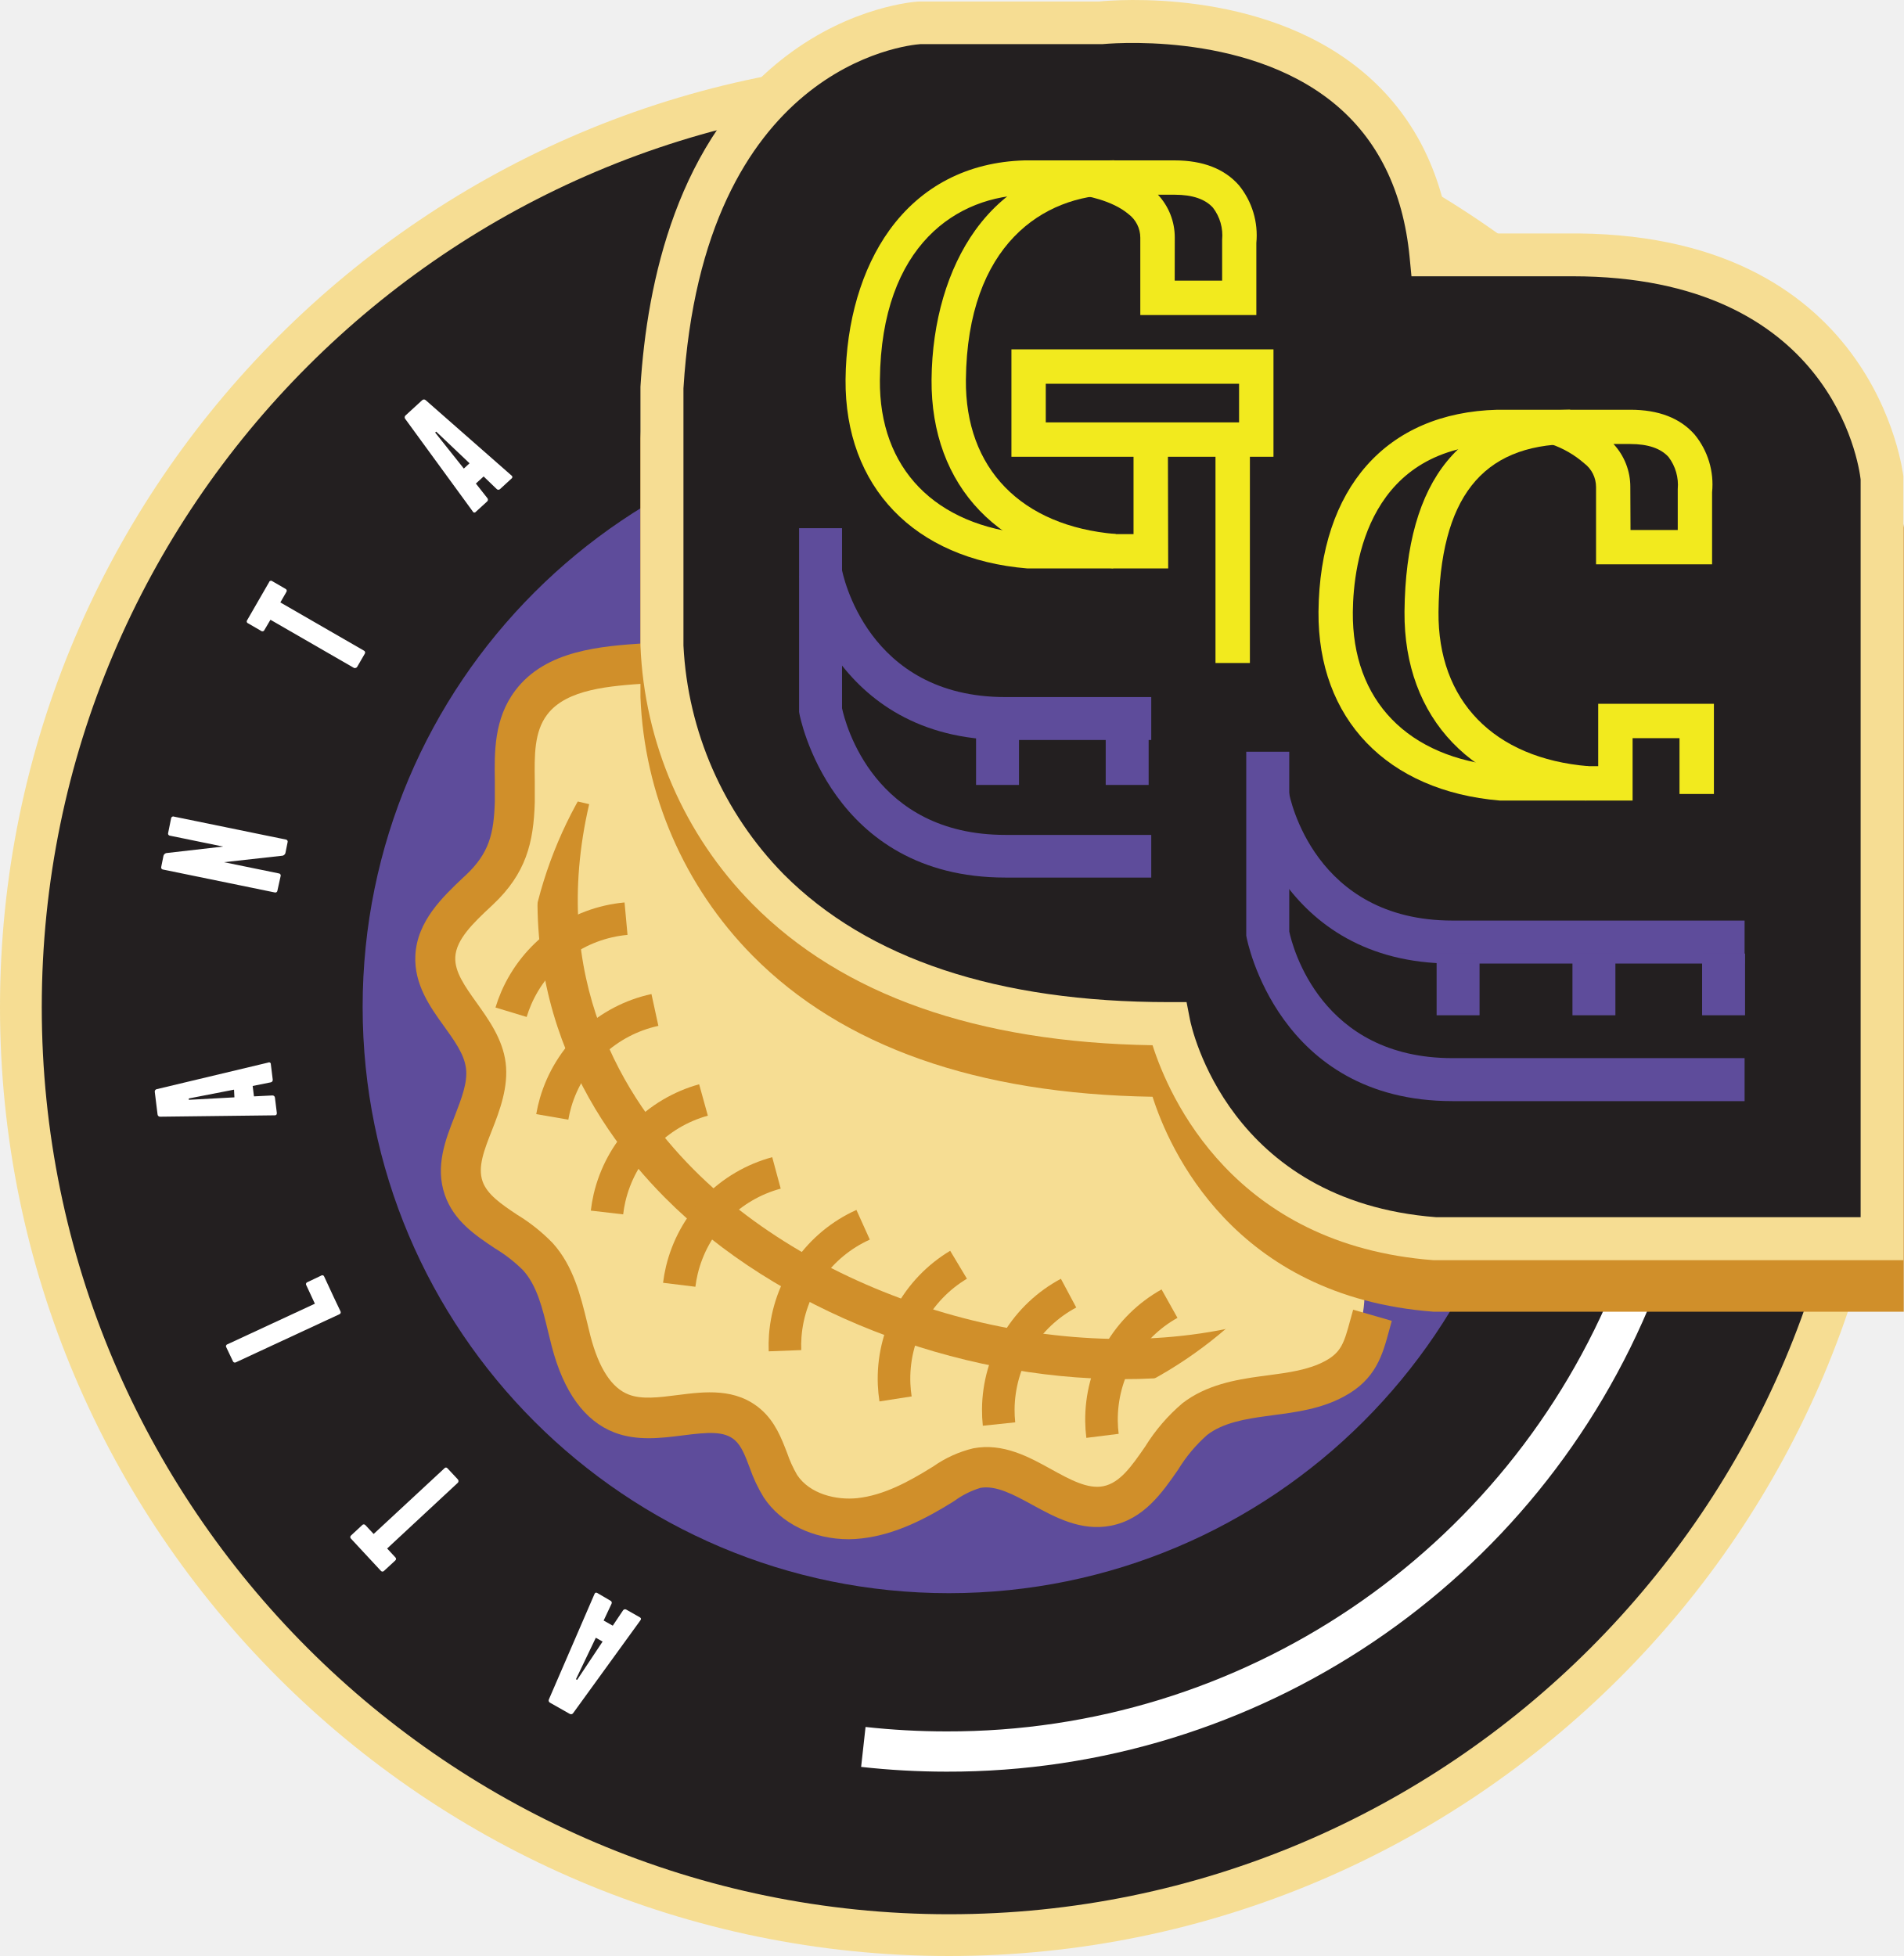
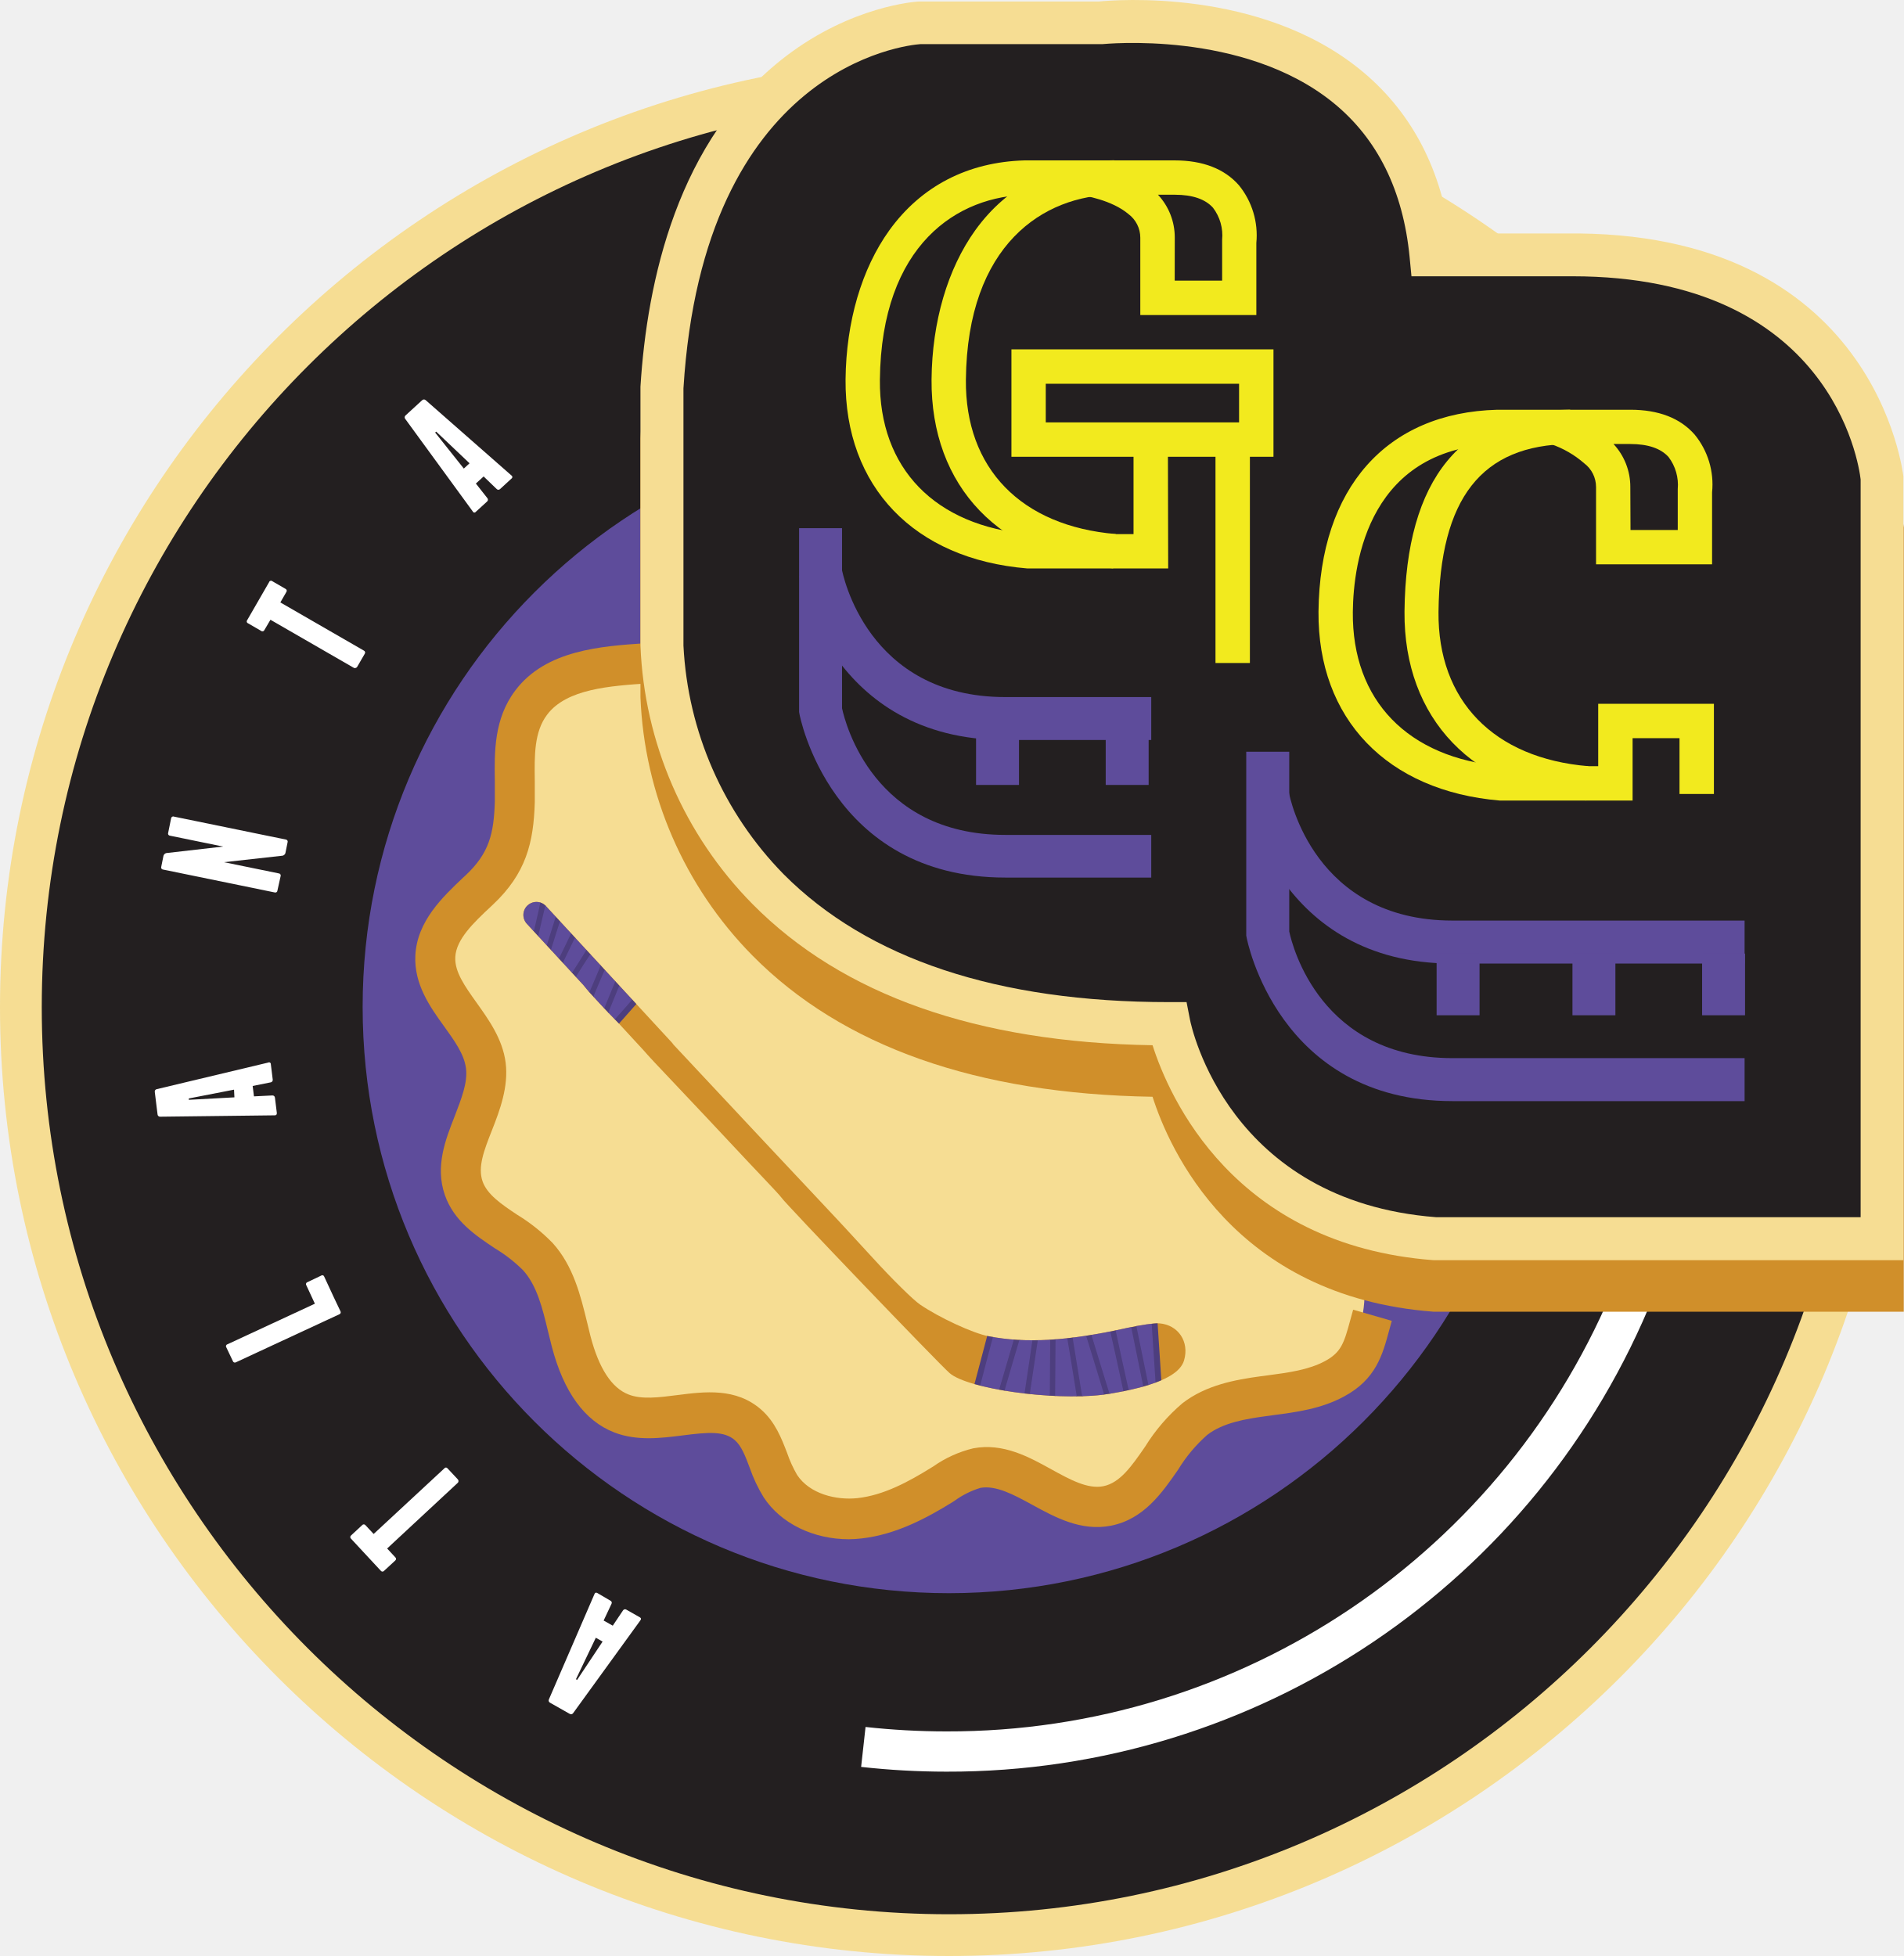
<svg xmlns="http://www.w3.org/2000/svg" id="Layer_1" data-name="Layer 1" version="1.1" width="292.2" height="300.284">
  <defs id="defs4">
-     <clipPath clipPathUnits="userSpaceOnUse" id="clipPath1847">
-       <path id="path1849" style="fill:red;fill-opacity:1;fill-rule:nonzero;stroke:none" d="M-122.016 154.217c.988.807 1.987 1.6 2.971 2.414l-19.557 23.658c.102.063.205.124.307.188.915.567 1.821 1.147 2.727 1.73.96.618 1.904 1.261 2.843 1.91.921.638 1.83 1.292 2.729 1.96a63.62 63.62 0 0 1 2.894 2.32 180.72 180.72 0 0 1 2.338 2.03c.696.617 1.388 1.237 2.084 1.852a60.677 60.677 0 0 0 3.6 2.928 159.45 159.45 0 0 0 2.043 1.527c.675.495 1.356.982 2.039 1.465.61.433 1.23.854 1.855 1.266.576.377 1.164.734 1.754 1.088.612.362 1.232.712 1.854 1.056.474.263.959.505 1.45.735.277.116.315.11.495.164.39.1.782.19 1.174.277.363.082.73.14 1.098.19-.187-.01.291-.007.416-.006.18-.01.246-.026.41-.045-.141.016.11-.04.28-.08.286-.084.573-.173.858-.262.485-.155.968-.319 1.45-.48l9.078 27.017c-.685.23-1.371.459-2.06.676a45.04 45.04 0 0 1-2.83.799c-1.215.281-2.438.525-3.679.662-1.277.136-2.561.227-3.847.213-1.338-.02-2.677-.083-4.004-.266a42.483 42.483 0 0 1-3.44-.615c-1.161-.263-2.32-.543-3.459-.895-1.399-.445-2.778-.949-4.107-1.576a53.995 53.995 0 0 1-3.088-1.574 102.79 102.79 0 0 1-2.701-1.543 79.107 79.107 0 0 1-5.426-3.54 176.32 176.32 0 0 1-2.474-1.78c-.83-.611-1.655-1.225-2.473-1.85a106.917 106.917 0 0 1-2.604-2.043 90.464 90.464 0 0 1-2.543-2.158c-.679-.6-1.355-1.203-2.033-1.805-.618-.544-1.237-1.09-1.863-1.625-.062-.052-.126-.1-.188-.152.047.127.095.253.141.38.323.894.635 1.792.943 2.69a137.696 137.696 0 0 1 1.772 5.576c.28.95.545 1.906.799 2.864a62.218 62.218 0 0 1 1.355 6.525c.153 1.007.28 2.018.4 3.03a72.75 72.75 0 0 1 .3 3.023c.1 1.24.122 2.486.109 3.73a31.332 31.332 0 0 1-.38 4.363c-.324 2.12-1.044 4.135-1.954 6.067-.518 1.057-1.123 2.067-1.733 3.072-.262.43-.526.86-.79 1.29l-5.667-3.5-.052.12a41.287 41.287 0 0 1-.924 1.918c-.403.798-.853 1.57-1.32 2.33a54.644 54.644 0 0 1-1.348 2.026l-23.496-16.131.127-.184c.177-.258.352-.517.523-.78-.086.158.101-.156.137-.233.104-.189.19-.384.281-.577.083-.183.164-.363.215-.49a.284.284 0 0 1 .023-.053c0 .002-.007.026.018-.048.075-.229.126-.465.193-.696.086-.321.171-.644.254-.966.103-.397.207-.792.313-1.188l.285-1.068c.094-.351.186-.703.281-1.053l.26-.965c.139-.512.281-1.024.451-1.527.129-.365.26-.727.402-1.086h-.002a1.506 1.506 0 0 0 .002 0l4.524 1.79c-.106-.48-.21-.962-.338-1.439a91.038 91.038 0 0 0-1.258-4.3c-.233-.73-.47-1.46-.719-2.186-.182-.53-.37-1.059-.556-1.588L-191.68 244.5a298.366 298.366 0 0 0-4.716-3.844 167.53 167.53 0 0 0-4.43-3.404 254.727 254.727 0 0 0-5.11-3.674 527.817 527.817 0 0 0-5.365-3.726c-1.931-1.316-3.86-2.636-5.79-3.952a799.543 799.543 0 0 0-5.614-3.757c-1.83-1.213-3.655-2.435-5.496-3.631-.091-.06-.183-.117-.274-.176v77.478H-40.93V154.217Z" />
+     <clipPath clipPathUnits="userSpaceOnUse" id="clipPath27597">
+       <path id="path27599" style="color:#000;fill:#000;-inkscape-stroke:none" d="m177.672 203.113-.998.065.597 9.13.999-.066zm-3.158.461-.98.2 1.89 9.257.978-.199zm-3.202.649-.976.213 2.068 9.423.977-.213zm-3.738.59-.957.292 2.858 9.293.957-.293zm-16.008.103-2.027 7.674.969.254 2.025-7.674zm13.15.39-.986.16 1.512 9.29.987-.16zm-9.1.07-2.38 8.065.96.284 2.378-8.065zm2.796.13-1.285 8.558.988.149 1.285-8.559zm2.692.078-.07 8.934 1 .008.07-8.934z" />
    </clipPath>
-     <clipPath clipPathUnits="userSpaceOnUse" id="clipPath1953">
-       <path id="path1955" style="fill:red;fill-opacity:1;fill-rule:nonzero;stroke:none" d="M-201.898 157.582a118.8 118.8 0 0 1 3.015 3.244 151.402 151.402 0 0 1 2.961 3.42 93.823 93.823 0 0 1 2.92 3.652 83.724 83.724 0 0 1 2.695 3.782 112.89 112.89 0 0 1 2.295 3.564 290.43 290.43 0 0 1 1.955 3.197c.562.92 1.103 1.851 1.678 2.762.363.574.746 1.14 1.176 1.666.41.517.86.998 1.314 1.475a84.222 84.222 0 0 1 3.94 1.56 101.74 101.74 0 0 1 4.437 2.051c1.32.645 2.63 1.313 3.936 1.986 1.227.635 2.452 1.275 3.672 1.924.132.07.255.153.386.223a56.48 56.48 0 0 1-1.015-2.121 67.94 67.94 0 0 1-1.602-3.852 119.495 119.495 0 0 1-1.258-3.5c-.37-1.09-.736-2.182-1.093-3.277-.338-1.038-.679-2.075-1.018-3.113a333.095 333.095 0 0 0-.994-3.006 132.51 132.51 0 0 0-.979-2.8c-.35-.956-.704-1.91-1.064-2.864-.351-.926-.705-1.851-1.068-2.772a93.12 93.12 0 0 0-2.024-4.728 59.737 59.737 0 0 0-.924-1.907c-.097-.19-.198-.377-.297-.566zm54.056 0c.382 1.014.759 2.031 1.131 3.049.414 1.133.809 2.272 1.197 3.414.374 1.107.737 2.218 1.1 3.328.342 1.047.686 2.093 1.027 3.14.32.977.646 1.952.977 2.925a89.2 89.2 0 0 0 .955 2.654c.284.757.609 1.499.94 2.236.34.745.715 1.472 1.095 2.197.447.828.914 1.645 1.38 2.461.503.881 1.015 1.755 1.534 2.625a49.44 49.44 0 0 0 1.4 2.198c.51.757 1.04 1.5 1.577 2.238.567.773 1.152 1.534 1.74 2.29.622.798 1.253 1.587 1.887 2.374a67.72 67.72 0 0 0 1.722 2.059c.295.341.623.649.953.955-.017-.012-.007-.005.094.048-.015-.012-.065-.044-.047-.037.397.155.784.353 1.176.52.675.281 1.355.544 2.041.797.345.126.702.207 1.059.29.28.062.562.087.845.116.265-.004.045-.009.377-.027.443-.053.891-.105 1.336-.159.73-.091 1.459-.19 2.188-.289.798-.11 1.594-.227 2.392-.341a49.777 49.777 0 0 1 3.483-.356c.943-.063 1.887-.109 2.832-.152.848-.039 1.696-.076 2.545-.11a98.947 98.947 0 0 1 5.787-.088c.9.012 1.798.034 2.697.051l.617.002-.078 28.5c-.694-.002-.334.001-1.08-.006-.828-.015-1.656-.035-2.484-.047a70.264 70.264 0 0 0-4.325.065c-.788.031-1.577.065-2.365.101-.707.033-1.414.067-2.12.112a20.98 20.98 0 0 0-1.472.14c-.858.123-1.715.249-2.574.368-.887.12-1.774.24-2.662.35-1.162.138-2.325.275-3.494.331-1.562.063-3.126.055-4.682-.113-1.488-.166-2.971-.387-4.43-.736-1.448-.352-2.885-.755-4.285-1.274a80.928 80.928 0 0 1-3.308-1.3c-.362-.155-.72-.321-1.08-.481l.103.521c.043.198.082.395.127.592.06.255.122.51.184.766.107.449.207.899.306 1.35.076.337.156.674.233 1.011a61.116 61.116 0 0 0 .435 1.756c.052.186.11.37.168.555.087.258.176.514.266.771a11.379 11.379 0 0 0 .432 1.063c.11.242.14.292.275.554.057.11.122.214.184.32.011.013.02.025.056.065l.065.068c.02.02.035.03.054.051-.09-.085.006.005.043.053a17.9 17.9 0 0 0-.097-.104c-.035-.035-.064-.058-.098-.09l-.002-.001c-.088-.083-.181-.175-.254-.237-.497-.39-1.049-.7-1.615-.976l-11.815 25.937c-1.3-.608-2.555-1.31-3.7-2.182a25.063 25.063 0 0 1-2.438-2.072 30.885 30.885 0 0 1-1.733-1.842 29.039 29.039 0 0 1-1.656-2.086 28.913 28.913 0 0 1-1.4-2.17c-.278-.48-.548-.965-.807-1.456l-14.355-3.088.166-.768c.06-.283.125-.565.17-.851.052-.316.098-.632.134-.95.027-.21.049-.414.059-.615.017-.557.002-1.114.016-1.672.061-1.803.24-3.607.736-5.35.397-1.34.837-2.667 1.426-3.939.073-.17.15-.343.234-.535a30.275 30.275 0 0 0-.273-2.986 5.62 5.62 0 0 0-.11-.639c.087.203-.1-.366-.187-.527-.17-.477-.48-.898-.703-1.348-.37-.647-.77-1.276-1.172-1.902a27.137 27.137 0 0 0-1.096-1.588 7.572 7.572 0 0 0-.555-.688c.21.15-.013-.005-.06-.07-.022-.03.121.08.093.057-.18-.159-.343-.26-.548-.397-.752-.503-1.566-.905-2.356-1.344l-.025-.013-5.78 4.877-.343-.407c-.679-.801-1.36-1.599-2.053-2.388-.673-.77-1.345-1.542-2.037-2.295a87.003 87.003 0 0 0-2.098-2.192 132.84 132.84 0 0 0-2.295-2.271 356.56 356.56 0 0 0-2.523-2.414l-.617-.586c-.956-.295-1.912-.59-2.868-.883a195.616 195.616 0 0 1-4.322-1.379 160.66 160.66 0 0 1-4.207-1.463 213.888 213.888 0 0 1-3.94-1.484c-.351-.136-.702-.276-1.054-.412v88.365h157.877v-134.49Zm20.621 40.15c.054.05.1.106.155.155-.04-.054.008-.014.054.025a1.59 1.59 0 0 1-.129-.11c-.021-.02.102.065.078.046-.066-.055-.126-.094-.158-.116zm-17.369 22.594c.042.243.094.485.133.729.053.343.08.689.125 1.033l2.018-.201a30.258 30.258 0 0 1-2.276-1.56zm-27.738 8.688c-.002.019-.008.037-.01.056-.001.017.007-.032.01-.049v-.008zm36.826 4.297c.012.016.007.012.025.039.23.364-.016-.027.02.04l-.045-.08z" />
+     <clipPath clipPathUnits="userSpaceOnUse" id="clipPath28297">
+       <path id="path28299" style="font-variation-settings:normal;opacity:1;vector-effect:none;fill:#f9f9f9;fill-opacity:1;stroke:none;stroke-width:.225;stroke-linecap:butt;stroke-linejoin:miter;stroke-miterlimit:4;stroke-dasharray:none;stroke-dashoffset:0;stroke-opacity:1;-inkscape-stroke:none;stop-color:#000;stop-opacity:1" d="M176.654 203.14c-.725.07-1.443.205-2.162.319-.163.075-.016.27-.017.4.602 2.914 1.182 5.834 1.79 8.746.107.141.3.008.434-.015.217-.087.463-.129.656-.258.001-.427-.055-.86-.074-1.289-.174-2.6-.33-5.203-.517-7.803-.011-.06-.05-.095-.11-.1zm-3.162.52c-.72.159-1.445.299-2.162.469-.153.081-.029.279-.027.408.546 2.621 1.131 5.236 1.71 7.85.092.351.14.718.272 1.056.12.1.282-.029.418-.033.576-.137 1.157-.264 1.723-.44.115-.122-.016-.3-.016-.447-.591-2.932-1.191-5.865-1.789-8.794a.131.131 0 0 0-.129-.069zm-3.185.69c-.778.113-1.547.28-2.323.408-.143.04-.31.031-.435.117-.048.168.078.336.105.504.88 2.868 1.753 5.74 2.647 8.603.092.146.287.019.422.02.55-.104 1.104-.192 1.648-.32.12-.118-.009-.295-.014-.438-.637-2.943-1.275-5.887-1.94-8.824-.026-.042-.056-.078-.11-.07zm-3.715.638c-.628.082-1.256.174-1.883.262-.148.102-.013.307-.02.453.465 2.886.935 5.772 1.407 8.656.088.132.277.052.408.07.944-.046 1.89-.1 2.828-.224.157-.01.129-.191.078-.293a1150.29 1150.29 0 0 0-2.713-8.86c-.028-.033-.056-.07-.105-.064zm-14.084.182c-.157.045-.124.262-.184.385-.633 2.378-1.267 4.757-1.873 7.142.025.176.26.136.385.194.793.178 1.586.362 2.387.502.188-.05.173-.3.242-.446.716-2.42 1.43-4.841 2.133-7.265.012-.184-.23-.156-.352-.18-.91-.075-1.811-.209-2.713-.332a.24.24 0 0 0-.025 0zm11.187.203v.002c-.534.036-1.067.08-1.6.143-.161.079-.057.305-.087.45-.015 2.779-.051 5.557-.06 8.335.05.169.27.083.4.117.915.03 1.83.045 2.746.023.141.01.197-.142.144-.257-.467-2.913-.937-5.826-1.425-8.735-.025-.047-.06-.086-.118-.078zm-2.65.217c-.022 0-.044 0-.064.002-.528.024-1.054.038-1.58.062-.183.034-.11.277-.159.407-.392 2.649-.8 5.296-1.183 7.947.04.18.277.1.412.142.85.078 1.703.164 2.556.202.168-.042.074-.265.102-.387.024-2.758.047-5.516.059-8.274-.01-.084-.076-.1-.143-.101zm-4.455.039c-.172.016-.148.245-.21.365-.739 2.492-1.48 4.983-2.193 7.483.018.18.252.126.377.171.84.131 1.681.252 2.524.35.202-.006.172-.26.205-.398.393-2.603.786-5.206 1.16-7.81-.038-.184-.274-.092-.406-.124-.486-.016-.97-.034-1.457-.037z" />
+     </clipPath>
+     <clipPath clipPathUnits="userSpaceOnUse" id="clipPath44226">
+       <path id="path44228" style="color:#000;fill:#000;-inkscape-stroke:none" d="m82.932 138.264-1.274 5.517.975.225 1.273-5.518zm2.322 2.302-1.604 5.131.955.297 1.604-5.129zm2.328 2.684-2.494 5.166.9.434 2.494-5.166zm2.629 2.123-3.135 4.951.844.535 3.137-4.95zm2.135 2.281-2.457 5.807.92.39 2.459-5.806zm2.172 2.57-2.067 5.061.926.377 2.066-5.058zm2.7 2.913-3.476 3.93.748.662 3.477-3.93z" />
+     </clipPath>
+     <clipPath clipPathUnits="userSpaceOnUse" id="clipPath44747">
+       <path id="path44749" style="font-variation-settings:normal;opacity:1;vector-effect:none;fill:#a0a0a0;fill-opacity:1;stroke:none;stroke-width:.225;stroke-linecap:butt;stroke-linejoin:miter;stroke-miterlimit:4;stroke-dasharray:none;stroke-dashoffset:0;stroke-opacity:1;-inkscape-stroke:none;stop-color:#000;stop-opacity:1" d="M82.152 138.387c-1.134.05-2.064 1.208-1.894 2.33.045.57.404 1.037.785 1.435.253.265.484.561.773.787.217.033.157-.286.223-.416.292-1.318.637-2.626.879-3.955.009-.222-.293-.159-.436-.181a5.413 5.413 0 0 0-.22 0c-.037-.001-.073-.002-.11 0zm1.643.634a.192.192 0 0 0-.049.006c-.146.161-.118.42-.195.618-.326 1.374-.64 2.752-.96 4.129.072.228.322.368.462.562.252.243.453.55.746.744.23.039.194-.296.273-.431l1.242-3.973c-.05-.224-.303-.356-.433-.543-.354-.358-.664-.763-1.04-1.098a.094.094 0 0 0-.046-.013zm2.219 2.395c-.023.003-.045.022-.069.027-.486 1.464-.926 2.95-1.394 4.422.059.238.306.39.449.586.22.233.428.48.664.697.208.048.216-.26.316-.379.572-1.166 1.129-2.339 1.7-3.505.001-.206-.254-.314-.356-.479-.425-.448-.827-.927-1.267-1.353a.048.048 0 0 0-.043-.016zm2.31 2.547c-.014 0-.029.005-.043.006-.211.267-.312.617-.48.916-.478.986-.952 1.974-1.428 2.96-.001.207.255.313.357.477.325.319.595.703.965.97.205.051.251-.248.366-.358.657-1.036 1.327-2.065 1.955-3.12-.016-.21-.252-.335-.364-.503-.424-.45-.826-.929-1.289-1.338a.057.057 0 0 0-.039-.01zm2.346 2.516a.093.093 0 0 0-.065.021 114.167 114.167 0 0 0-2.226 3.475c-.022.195.214.312.309.464.572.603 1.085 1.242 1.636 1.86.211.106.22-.239.305-.356.522-1.246 1.068-2.487 1.572-3.74-.047-.265-.313-.429-.465-.637-.331-.357-.657-.721-1-1.068a.22.22 0 0 0-.066-.02zm2.225 2.433c-.021-.002-.042.01-.063.014-.218.347-.336.76-.516 1.133-.413.994-.861 1.977-1.244 2.982.049.24.3.383.438.574.372.387.717.806 1.113 1.166.197.023.195-.254.28-.375.525-1.264 1.038-2.535 1.556-3.802-.02-.211-.27-.327-.383-.499-.386-.394-.729-.84-1.16-1.185a.063.063 0 0 0-.021-.008zm2.23 2.426c-.015 0-.03.005-.045.008-.193.275-.272.627-.42.932-.44 1.066-.872 2.136-1.308 3.205.024.208.263.328.382.494.193.164.34.422.58.513.233-.136.376-.4.573-.584.725-.824 1.475-1.637 2.176-2.476.001-.185-.24-.294-.334-.447-.522-.543-.998-1.136-1.561-1.635a.067.067 0 0 0-.043-.01z" />
    </clipPath>
    <style id="style2">.cls-1{fill:#f15d24}.cls-2{fill:#5e4c9b}.cls-3{fill:#f2ea1e}.cls-4{fill:#231f20}.cls-5{fill:#d08f2a}.cls-6{fill:#f6dd93}.cls-7{fill:#fff}</style>
  </defs>
  <g id="SlHar6" transform="translate(-104.42 -286.276)">
    <path class="cls-1" d="M150.51 369.93a31.64 31.64 0 0 1-3.84-2.66c-1.6-1.15-1.59-1.18-3.19 0-1.29.91-2.57 1.85-3.89 2.81-.17-.33 0-.57.08-.8.53-1.65 1.06-3.3 1.63-4.94a.88.88 0 0 0-.37-1.17c-1.48-1-2.92-2.13-4.38-3.2-.13-.1-.25-.22-.53-.47h2.33c1.32 0 2.65 0 4-.07a.7.7 0 0 0 .75-.59c.61-2 1.26-3.89 2-6 .55 1.66 1.07 3.13 1.52 4.62.61 2 .59 2.05 2.75 2.05h4.84l-2.44 1.79c-.89.66-1.76 1.33-2.66 2a.72.72 0 0 0-.3 1c.57 1.67 1.1 3.34 1.63 5 .07.23.11.47.16.71z" id="path6" style="fill:#f15d24" />
    <path class="cls-1" d="m150.53 369.91.06.08-.08-.06z" id="path8" style="fill:#f15d24" />
  </g>
  <circle class="cls-4" cx="-117.008" cy="177.274" r="142.45" transform="rotate(-76.72)" id="circle179" style="fill:#231f20" />
  <path class="cls-6" d="M145.66 300.284C65.34 300.284 0 234.944 0 154.624S65.34 8.964 145.66 8.964s145.66 65.34 145.66 145.66-65.35 145.66-145.66 145.66zm0-284.91c-76.79 0-139.25 62.47-139.25 139.25s62.46 139.25 139.25 139.25c76.79 0 139.25-62.47 139.25-139.25s-62.47-139.25-139.25-139.25z" id="path181" style="fill:#f6dd93" />
  <path class="cls-2" d="M145.66 241.494a86.87 86.87 0 1 1 86.92-86.87 87 87 0 0 1-86.92 86.87z" id="path183" style="fill:#5e4c9b" />
  <path class="cls-2" d="M145.66 244.584a90 90 0 1 1 90-90 90.05 90.05 0 0 1-90 90zm0-173.74a83.79 83.79 0 1 0 83.78 83.78 83.88 83.88 0 0 0-83.78-83.78z" id="path185" style="fill:#5e4c9b" />
  <path class="cls-6" d="m102.42 105.644-13.17.82s-7 1.65-7 10.3v12.76" id="path187" style="fill:#f6dd93" />
  <path class="cls-6" d="M82.25 132.724a3.2 3.2 0 0 1-3.2-3.2v-12.8c0-8.85 6.19-12.65 9.47-13.42a3.07 3.07 0 0 1 .53-.07l13.17-.83a3.21 3.21 0 1 1 .4 6.4l-12.82.8c-.92.31-4.35 1.82-4.35 7.12v12.8a3.2 3.2 0 0 1-3.2 3.2z" id="path189" style="fill:#f6dd93" />
  <path class="cls-6" d="m83.15 132.974-10.57 7.88s-5 5.2-.25 12.45l7 10.69" id="path191" style="fill:#f6dd93" />
  <path class="cls-6" d="M79.28 167.204a3.21 3.21 0 0 1-2.7-1.48l-7-10.7c-4.82-7.41-1.7-14 .62-16.4a3.52 3.52 0 0 1 .41-.36l10.59-7.88a3.202 3.202 0 0 1 3.82 5.14l-10.31 7.67c-.6.76-2.65 3.9.24 8.34l7 10.69a3.22 3.22 0 0 1-.94 4.44 3.18 3.18 0 0 1-1.73.54z" id="path193" style="fill:#f6dd93" />
  <path class="cls-6" d="m80.99 164.264-6.93 11.23s-2.69 6.67 4.37 11.66l10.42 7.36" id="path195" style="fill:#f6dd93" />
  <path class="cls-6" d="M88.85 197.724a3.18 3.18 0 0 1-1.85-.59l-10.42-7.36c-7.23-5.11-6.75-12.36-5.49-15.48a4.3 4.3 0 0 1 .24-.48l6.93-11.23a3.21 3.21 0 1 1 5.46 3.36l-6.75 10.94c-.28.92-1 4.6 3.3 7.65l10.43 7.37a3.2 3.2 0 0 1-1.85 5.82z" id="path197" style="fill:#f6dd93" />
  <path class="cls-6" d="m89.39 195.194 2.06 13s2.3 6.81 10.91 6l12.7-1.2" id="path199" style="fill:#f6dd93" />
  <path class="cls-6" d="M100.98 217.504a13 13 0 0 1-12.57-8.25 3 3 0 0 1-.12-.52l-2.07-13a3.204 3.204 0 0 1 6.33-1l2 12.7c.39.88 2.21 4.15 7.49 3.65l12.71-1.2a3.204 3.204 0 1 1 .6 6.38l-12.7 1.2c-.57.01-1.13.04-1.67.04z" id="path201" style="fill:#f6dd93" />
  <path class="cls-6" d="m116.75 215.084 6.49 11.5s4.54 5.57 12.32 1.8l11.48-5.58" id="path203" style="fill:#f6dd93" />
  <path class="cls-6" d="M130.32 232.884a12.66 12.66 0 0 1-9.56-4.28 2.77 2.77 0 0 1-.31-.45l-6.49-11.49a3.204 3.204 0 0 1 5.58-3.15l6.32 11.21c.68.68 3.53 3.11 8.3.79l11.48-5.57a3.202 3.202 0 0 1 2.8 5.76l-11.48 5.58a15.17 15.17 0 0 1-6.64 1.6z" id="path205" style="fill:#f6dd93" />
  <path class="cls-6" d="m152.93 221.464 11.7 6.12s6.84 2.21 11.31-5.18l6.64-10.92" id="path207" style="fill:#f6dd93" />
  <path class="cls-6" d="M166.95 231.104a11.24 11.24 0 0 1-3.31-.47 4.4 4.4 0 0 1-.5-.21l-11.7-6.12a3.212 3.212 0 0 1 3-5.68l11.39 6c.94.21 4.66.69 7.4-3.84l6.61-10.92a3.204 3.204 0 1 1 5.48 3.32l-6.61 10.92c-3.38 5.5-8.13 7-11.76 7z" id="path209" style="fill:#f6dd93" />
  <path class="cls-6" d="m185.74 209.564 13.19-.43s7-1.44 7.3-10.08l.38-12.76" id="path211" style="fill:#f6dd93" />
  <path class="cls-6" d="M185.73 212.774a3.21 3.21 0 0 1-.1-6.41l12.85-.42c.92-.28 4.39-1.69 4.55-7l.38-12.76a3.201 3.201 0 1 1 6.4.19l-.38 12.75c-.26 8.85-6.56 12.46-9.86 13.13a2.39 2.39 0 0 1-.53.06l-13.2.44z" id="path213" style="fill:#f6dd93" />
  <circle class="cls-6" cx="145.66" cy="154.624" r="68.35" id="circle215" style="fill:#f6dd93" />
  <path class="cls-6" d="M145.66 226.174a71.55 71.55 0 1 1 71.55-71.55 71.63 71.63 0 0 1-71.55 71.55zm0-136.69a65.14 65.14 0 1 0 65.14 65.14 65.21 65.21 0 0 0-65.14-65.14z" id="path217" style="fill:#f6dd93" />
-   <path class="cls-5" d="M172.4 211.724c-25.62 0-53.06-10.45-70.35-27.87-11.82-11.9-24.47-32.29-17.62-61.8l6 1.4c-6.21 26.76 5.27 45.25 16 56.05 20.15 20.3 55.15 30.49 83.15 24.22l1.36 6a84.78 84.78 0 0 1-18.54 2z" id="path219" style="fill:#d08f2a" />
  <path class="cls-6" d="M145.66 226.174a71.55 71.55 0 1 1 71.55-71.55 71.63 71.63 0 0 1-71.55 71.55zm0-136.69a65.14 65.14 0 1 0 65.14 65.14 65.21 65.21 0 0 0-65.14-65.14z" id="path227" style="fill:#f6dd93" />
  <path class="cls-5" d="M130.29 236.304c-5.45 0-10.44-2.41-13.08-6.44a23.09 23.09 0 0 1-2.15-4.56c-.67-1.78-1.25-3.32-2.28-4.22-1.63-1.42-4.11-1.22-8-.72-3.28.41-7 .89-10.48-.45-4.56-1.76-7.79-6.21-9.62-13.24l-.54-2.18c-.88-3.67-1.72-7.13-3.86-9.49a22.74 22.74 0 0 0-4.3-3.35c-3-2-6.32-4.21-7.71-8.22-1.51-4.38.11-8.5 1.54-12.13 1-2.63 2-5.11 1.71-7.31-.29-2.2-1.77-4.21-3.35-6.42-2.17-3-4.63-6.47-4.42-10.88.25-5.27 4.2-9 7.37-12l.34-.31c3.63-3.41 4.34-6.38 4.49-11.36v-3.09c-.07-4.49-.14-9.58 3.13-13.92 4.69-6.24 13.2-6.81 20-7.27 1.5-.1 2.91-.19 4.19-.34l.7 6.14c-1.42.16-2.91.26-4.48.36-5.87.4-12.53.84-15.52 4.82-2 2.65-1.94 6.28-1.89 10.12v3.36c-.18 6.12-1.32 10.88-6.43 15.68l-.34.32c-2.61 2.44-5.3 5-5.43 7.73-.11 2.27 1.46 4.46 3.27 7s4 5.56 4.46 9.22c.46 3.66-.88 7.27-2.1 10.36-1.22 3.09-2.21 5.64-1.44 7.86.71 2 2.83 3.46 5.29 5.1a27.54 27.54 0 0 1 5.46 4.35c3.19 3.52 4.3 8.12 5.29 12.17.17.7.33 1.4.51 2.09 1.3 5 3.27 8 5.86 9 2 .79 4.67.45 7.47.09 4.23-.54 9-1.15 12.86 2.21 2.18 1.91 3.14 4.44 4 6.67a18.9 18.9 0 0 0 1.53 3.37c1.94 2.94 6 3.91 9.25 3.57 4.05-.44 7.87-2.52 11.38-4.7l.28-.17a17.86 17.86 0 0 1 6.14-2.78c4.57-.86 8.54 1.32 12 3.24 2.85 1.57 5.55 3.05 7.94 2.58 2.58-.51 4.36-3.08 6.42-6.06a28.28 28.28 0 0 1 5.75-6.69c3.63-2.8 8.11-3.6 12-4.13l1-.13c3.26-.43 6.33-.84 8.85-2.19 2.52-1.35 2.95-2.81 3.9-6.31.14-.52.28-1 .44-1.59l5.93 1.71c-.15.51-.28 1-.41 1.49-1 3.68-2 7.49-6.93 10.13-3.52 1.9-7.31 2.4-11 2.88l-.94.13c-3.11.42-6.64 1-9.07 2.9a23.27 23.27 0 0 0-4.44 5.31c-2.47 3.57-5.27 7.61-10.31 8.61-4.59.9-8.58-1.29-12.11-3.22-2.84-1.56-5.53-3-7.92-2.59a13.36 13.36 0 0 0-4 2l-.28.18c-3.94 2.44-8.68 5-14 5.59a19.11 19.11 0 0 1-1.92.12z" id="path229" style="fill:#d08f2a" />
  <path class="cls-7" d="M91.24 244.724c.09-.23.23-.28.45-.16l2 1.17a.35.35 0 0 1 .16.5l-1.2 2.55 1.4.79 1.57-2.34a.37.37 0 0 1 .52-.12l2.06 1.17c.21.12.24.27.09.47l-10.31 14.23a.39.39 0 0 1-.55.12l-3-1.7a.38.38 0 0 1-.18-.52zm.21 6.7-3.05 6.37.18.1 3.91-5.88z" id="path231" style="fill:#fff" />
  <path class="cls-7" d="m53.88 235.724 1.7-1.58a.32.32 0 0 1 .51 0l1.26 1.35 10.84-10.06a.31.31 0 0 1 .51 0l1.58 1.69a.37.37 0 0 1 .09.25.33.33 0 0 1-.11.27l-10.84 10.08 1.24 1.34a.32.32 0 0 1 0 .51l-1.7 1.57a.32.32 0 0 1-.51 0l-4.57-4.92a.32.32 0 0 1 0-.5z" id="path233" style="fill:#fff" />
  <path class="cls-7" d="m47.19 196.834 2.1-1a.31.31 0 0 1 .48.17l1.48 3.19 1 2.1a.32.32 0 0 1-.18.48l-15.85 7.36a.32.32 0 0 1-.48-.18l-1-2.1a.31.31 0 0 1 .17-.48l13.42-6.23-1.36-2.93a.32.32 0 0 1 .22-.38z" id="path235" style="fill:#fff" />
  <path class="cls-7" d="M41.17 163.124a.27.27 0 0 1 .4.26l.29 2.35a.37.37 0 0 1-.32.43l-2.76.55.2 1.6 2.81-.14a.37.37 0 0 1 .41.35l.29 2.34c0 .24-.08.36-.32.36l-17.58.21a.38.38 0 0 1-.41-.37l-.42-3.41a.37.37 0 0 1 .31-.45zm-5.25 4.16-6.94 1.35v.21l7-.38z" id="path237" style="fill:#fff" />
  <path class="cls-7" d="m26.74 125.374 17.12 3.51a.32.32 0 0 1 .28.43l-.33 1.63a.5.5 0 0 1-.16.27.61.61 0 0 1-.27.15l-9 1 8.41 1.72a.32.32 0 0 1 .28.43l-.49 2.21a.32.32 0 0 1-.43.28l-17.12-3.51a.32.32 0 0 1-.28-.43l.34-1.68a.54.54 0 0 1 .16-.27.61.61 0 0 1 .27-.15l8.72-1-8.15-1.67a.32.32 0 0 1-.28-.43l.46-2.27a.33.33 0 0 1 .47-.22z" id="path239" style="fill:#fff" />
  <path class="cls-7" d="m41.81 89.234 2 1.16a.32.32 0 0 1 .14.49l-.92 1.6 12.81 7.39a.33.33 0 0 1 .14.5l-1.16 2a.32.32 0 0 1-.21.16.33.33 0 0 1-.29 0l-12.81-7.39-.93 1.58a.32.32 0 0 1-.5.13l-2-1.16a.31.31 0 0 1-.14-.49l3.35-5.81a.32.32 0 0 1 .52-.16z" id="path241" style="fill:#fff" />
  <path class="cls-7" d="M78.5 72.994a.28.28 0 0 1 0 .48l-1.74 1.6a.36.36 0 0 1-.53 0l-2-1.93-1.19 1.09 1.74 2.21a.37.37 0 0 1 0 .53l-1.75 1.6a.27.27 0 0 1-.47-.06l-10.36-14.2a.38.38 0 0 1 .06-.55l2.53-2.32a.39.39 0 0 1 .56 0zm-6.43-1.87-5.12-4.86-.16.14 4.4 5.53z" id="path243" style="fill:#fff" />
  <path class="cls-7" d="M145.25 271.984a118.63 118.63 0 0 1-13.08-.73l.68-6.13a113.8 113.8 0 0 0 12.4.68 110.54 110.54 0 0 0 102.88-69.32l5.72 2.32a116.7 116.7 0 0 1-108.6 73.18z" id="path245" style="fill:#fff" />
  <path class="cls-5" d="M288.87 152.804v45.28h-68.58c-34.95-2.64-40.88-33-40.88-33-78.47 0-77.81-58-77.81-58v-39.59c3.3-54.07 39.56-56 39.56-56h27.67s46.84-5.28 50.79 35.61h20.45c45.5-.66 48.8 34.28 48.8 34.28v71.47z" id="path247" style="fill:#d08f2a" />
  <path class="cls-5" d="M292.16 201.374h-72.12c-30.74-2.32-40.63-25.12-43.14-33-26.95-.43-47.6-7.71-61.4-21.67a59.81 59.81 0 0 1-17.2-39.68v-39.73c1-16.11 5.65-38 22.3-50.72 10.17-7.78 20-8.4 20.37-8.42h27.67c2.49-.25 24.68-2.07 40.11 10.44 7.54 6.13 12.17 14.55 13.83 25.13h17.54c47.91-.7 52 36.89 52.08 37.27v120.38zm-71.74-6.59h65.16V81.514c-.29-2.5-4.56-31.18-44.24-31.18h-24.7l-.29-3c-1-10.17-4.92-18.12-11.71-23.64-13.84-11.24-35.22-9-35.44-9h-27.93c-2.13.16-33.31 3.36-36.37 52.86v39.49a54 54 0 0 0 15.37 35.09c12.94 13 32.84 19.64 59.14 19.64h2.71l.52 2.66c.23 1.17 5.94 27.88 37.78 30.35z" id="path249" style="fill:#d08f2a" />
  <path class="cls-4" d="M288.87 144.884v45.28h-68.58c-34.95-2.64-40.88-33-40.88-33-78.47 0-77.81-58-77.81-58v-39.59c3.3-54.07 39.56-56.05 39.56-56.05h27.67s46.84-5.28 50.79 35.61h20.45c45.5-.66 48.8 34.28 48.8 34.28z" id="path251" style="fill:#231f20" />
  <path class="cls-6" d="M292.16 193.464h-72.12c-30.74-2.32-40.63-25.13-43.14-33-26.95-.43-47.6-7.71-61.4-21.67a59.81 59.81 0 0 1-17.2-39.68v-39.74c1-16.11 5.65-38 22.3-50.72 10.17-7.78 20-8.4 20.37-8.42h27.67c2.49-.25 24.68-2.07 40.11 10.44 7.53 6.11 12.16 14.56 13.77 25.17h17.54c47.91-.7 52 36.9 52.08 37.27v120.35zm-71.74-6.6h65.16V73.594c-.29-2.5-4.56-31.18-44.24-31.18h-24.7l-.29-3c-1-10.17-4.92-18.12-11.71-23.64-13.84-11.24-35.22-9-35.44-9h-27.93c-2.13.15-33.31 3.35-36.37 52.85v39.49a54 54 0 0 0 15.37 35.09c12.94 13 32.84 19.64 59.14 19.64h2.71l.52 2.67c.23 1.21 5.94 27.88 37.78 30.35z" id="path253" style="fill:#f6dd93" />
  <path class="cls-3" d="M170.85 87.254c-17.36-1.44-28-12.55-27.87-29 .08-8.89 2.47-17 6.71-22.91 5-6.94 12.39-10.65 21.35-10.74l.05 5.28c-10.91.1-22.63 7.62-22.84 28.42-.13 13.61 8.48 22.46 23 23.68z" id="path255" style="fill:#f2ea1e" />
  <path class="cls-3" d="M179.3 87.264h-21.65c-17.35-1.44-28-12.55-27.87-29 .09-8.89 2.47-17 6.72-22.91 4.89-6.78 12.05-10.48 20.73-10.73h23.07c4.32 0 7.64 1.29 9.86 3.82a12.18 12.18 0 0 1 2.67 8.86v11.06h-17.81v-11.87a4.53 4.53 0 0 0-1.83-3.64c-2.57-2.17-6.79-2.84-7.57-2.95h-7.75c-10.88.1-22.61 7.62-22.82 28.42-.13 13.58 8.44 22.42 22.93 23.67h16v-12.2h5.28zm1-44.18h7.28v-6.28a7 7 0 0 0-1.4-4.91c-1.18-1.32-3.15-2-5.87-2h-2.58a9.61 9.61 0 0 1 2.58 6.59z" id="path257" style="fill:#f2ea1e" />
  <path class="cls-3" d="M243.44 122.894c-17.35-1.45-28-12.55-27.87-29 .2-20.41 8.75-30.84 25.42-31v5.27c-13.61.13-20 8.32-20.2 25.78-.13 13.62 8.48 22.47 23 23.68z" id="path259" style="fill:#f2ea1e" />
  <path class="cls-3" d="M250.58 122.904h-20.34c-17.35-1.45-28-12.55-27.87-29 .19-19 10.43-30.56 27.45-31h20.43c4.32 0 7.64 1.28 9.86 3.82a12.06 12.06 0 0 1 2.67 8.85v11.06h-17.81v-11.86a4.55 4.55 0 0 0-1.82-3.65 15.24 15.24 0 0 0-5.12-2.95h-7.57c-20.36.2-22.74 18.1-22.82 25.78-.13 13.58 8.44 22.43 22.93 23.67h14.73v-9.58h17.76v13.85h-5.28v-8.57h-7.2zm-.32-41.54h7.25v-6.28a7.09 7.09 0 0 0-1.41-4.92c-1.18-1.32-3.15-2-5.87-2h-2.58a9.64 9.64 0 0 1 2.58 6.6z" id="path261" style="fill:#f2ea1e" />
  <path class="cls-3" d="M195.46 70.124h-40.22v-16.49h40.22zm-34.95-5.28h29.67v-5.93h-29.67z" id="path263" style="fill:#f2ea1e" />
  <path class="cls-3" id="rect265" style="fill:#f2ea1e" d="M186.56 69.134h5.28v32.65h-5.28z" />
  <path class="cls-2" d="M267.77 147.924h-44.84c-26.85 0-31.55-24.89-31.6-25.15l6.5-1.14-3.25.57 3.24-.58c.15.8 3.87 19.7 25.11 19.7h44.84z" id="path267" style="fill:#5e4c9b" />
  <path class="cls-2" d="M267.77 169.044h-44.84c-26.85 0-31.55-24.9-31.6-25.15l-.05-.28v-28.21h6.6v27.6c.51 2.38 4.87 19.44 25.05 19.44h44.84z" id="path269" style="fill:#5e4c9b" />
  <path class="cls-2" d="M176.7 113.604h-22.4c-26.85 0-31.56-24.89-31.6-25.14l6.49-1.15-3.24.58 3.24-.59c.15.81 3.87 19.71 25.11 19.71h22.4z" id="path271" style="fill:#5e4c9b" />
  <path class="cls-2" d="M176.7 134.724h-22.4c-26.85 0-31.56-24.89-31.6-25.14l-.05-.29v-28.21h6.59v27.64c.51 2.38 4.88 19.45 25.06 19.45h22.4z" id="path273" style="fill:#5e4c9b" />
  <path class="cls-2" id="rect275" style="fill:#5e4c9b" d="M261.25 146.394h6.59v9.47h-6.59z" />
  <path class="cls-2" id="rect277" style="fill:#5e4c9b" d="M241.35 146.394h6.59v9.47h-6.59z" />
  <path class="cls-2" id="rect279" style="fill:#5e4c9b" d="M220.5 146.394h6.59v9.47h-6.59z" />
  <path class="cls-2" id="rect281" style="fill:#5e4c9b" d="M169.71 111.984h6.59v8.52h-6.59z" />
  <path class="cls-2" id="rect283" style="fill:#5e4c9b" d="M149.81 111.984h6.59v8.52h-6.59z" />
-   <path style="fill:none;stroke:#d08f2a;stroke-width:5;stroke-linecap:butt;stroke-linejoin:miter;stroke-miterlimit:4;stroke-dasharray:none;stroke-opacity:1" d="M179.503 200.134a20.462 20.462 0 0 0-7.7 7.571 20.462 20.462 0 0 0-2.74 10.446c.008.762.06 1.523.155 2.28" id="path2150" />
-   <path style="fill:none;stroke:#d08f2a;stroke-width:5;stroke-linecap:butt;stroke-linejoin:miter;stroke-miterlimit:4;stroke-dasharray:none;stroke-opacity:1" d="M164.01 198.524a20.462 20.462 0 0 0-7.845 7.421 20.462 20.462 0 0 0-2.942 10.39c-.006.763.032 1.525.112 2.283" id="path2234" />
-   <path style="fill:none;stroke:#d08f2a;stroke-width:5;stroke-linecap:butt;stroke-linejoin:miter;stroke-miterlimit:4;stroke-dasharray:none;stroke-opacity:1" d="M147.124 194.164a20.462 20.462 0 0 0-7.469 7.8 20.462 20.462 0 0 0-2.424 10.523c.032.762.107 1.521.224 2.274" id="path2240" />
-   <path style="fill:none;stroke:#d08f2a;stroke-width:5;stroke-linecap:butt;stroke-linejoin:miter;stroke-miterlimit:4;stroke-dasharray:none;stroke-opacity:1" d="M132.476 188.025a20.463 20.463 0 0 0-8.323 6.88 20.463 20.463 0 0 0-3.63 10.171 20.36 20.36 0 0 0-.04 2.284" id="path2246" />
-   <path style="fill:none;stroke:#d08f2a;stroke-width:5;stroke-linecap:butt;stroke-linejoin:miter;stroke-miterlimit:4;stroke-dasharray:none;stroke-opacity:1" d="M119.176 180.064a20.463 20.463 0 0 0-9.314 5.464 20.463 20.463 0 0 0-5.206 9.462 20.35 20.35 0 0 0-.405 2.248" id="path2252" />
-   <path style="fill:none;stroke:#d08f2a;stroke-width:5;stroke-linecap:butt;stroke-linejoin:miter;stroke-miterlimit:4;stroke-dasharray:none;stroke-opacity:1" d="M107.976 168.868a20.462 20.462 0 0 0-9.279 5.526 20.462 20.462 0 0 0-5.143 9.495 20.349 20.349 0 0 0-.39 2.251" id="path2338" />
-   <path style="fill:none;stroke:#d08f2a;stroke-width:5;stroke-linecap:butt;stroke-linejoin:miter;stroke-miterlimit:4;stroke-dasharray:none;stroke-opacity:1" d="M100.52 155.048a20.462 20.462 0 0 0-9.572 4.998 20.462 20.462 0 0 0-5.667 9.193 20.349 20.349 0 0 0-.515 2.226" id="path2344" />
-   <path style="fill:none;stroke:#d08f2a;stroke-width:5;stroke-linecap:butt;stroke-linejoin:miter;stroke-miterlimit:4;stroke-dasharray:none;stroke-opacity:1" d="M96.087 141.033a20.462 20.462 0 0 0-10.113 3.788 20.462 20.462 0 0 0-6.749 8.43c-.3.7-.563 1.417-.784 2.146" id="path2350" />
+   <path id="path1282" style="fill:#d08f2a;fill-opacity:1;stroke-width:1" d="M82.098 138.475a2 2 0 0 0-1.123.517 2 2 0 0 0-.114 2.826l8.698 9.428c.556.716 1.34 1.582 2.51 2.836a115.409 115.409 0 0 0 2.755 2.871l4.055 4.397c.574.686 1.945 2.146 5.695 6.103 2.216 2.338 5.5 5.83 7.297 7.758a854.286 854.286 0 0 0 5.568 5.916c1.266 1.325 2.393 2.557 2.506 2.738.532.854 24.12 25.47 25.815 26.94 2.768 2.4 15.68 4.24 23.38 3.33 1.572-.186 4.187-.694 5.811-1.127 4.067-1.086 6.271-2.435 6.781-4.149.853-2.864-.875-5.465-3.789-5.7-.716-.059-2.95.258-4.963.706-9.02 2.008-15.508 2.396-21.257 1.272-2.442-.478-7.575-2.856-10.518-4.871-1.077-.738-4.242-3.86-7.217-7.118-2.914-3.191-6.559-7.123-8.1-8.738-1.895-1.986-13.217-14.091-22.513-24.03a2 2 0 0 0-.22-.292L83.8 139.105a2 2 0 0 0-1.703-.63z" />
+   <path id="path27456" style="fill:#4d3e7e;fill-opacity:1;stroke-width:1" d="M82.098 138.475a2 2 0 0 0-1.123.517 2 2 0 0 0-.114 2.826l8.698 9.428c.556.716 1.34 1.582 2.51 2.836a115.409 115.409 0 0 0 2.755 2.871l4.055 4.397c.574.686 1.945 2.146 5.695 6.103 2.216 2.338 5.5 5.83 7.297 7.758a854.286 854.286 0 0 0 5.568 5.916c1.266 1.325 2.393 2.557 2.506 2.738.532.854 24.12 25.47 25.815 26.94 2.768 2.4 15.68 4.24 23.38 3.33 1.572-.186 4.187-.694 5.811-1.127 4.067-1.086 6.271-2.435 6.781-4.149.853-2.864-.875-5.465-3.789-5.7-.716-.059-2.95.258-4.963.706-9.02 2.008-15.508 2.396-21.257 1.272-2.442-.478-7.575-2.856-10.518-4.871-1.077-.738-4.242-3.86-7.217-7.118-2.914-3.191-6.559-7.123-8.1-8.738-1.895-1.986-13.217-14.091-22.513-24.03a2 2 0 0 0-.22-.292L83.8 139.105a2 2 0 0 0-1.703-.63z" clip-path="url(#clipPath27597)" />
+   <path id="path28259" style="fill:#5e4c9b;fill-opacity:1;stroke-width:1" d="M82.098 138.475a2 2 0 0 0-1.123.517 2 2 0 0 0-.114 2.826l8.698 9.428c.556.716 1.34 1.582 2.51 2.836a115.409 115.409 0 0 0 2.755 2.871l4.055 4.397c.574.686 1.945 2.146 5.695 6.103 2.216 2.338 5.5 5.83 7.297 7.758a854.286 854.286 0 0 0 5.568 5.916c1.266 1.325 2.393 2.557 2.506 2.738.532.854 24.12 25.47 25.815 26.94 2.768 2.4 15.68 4.24 23.38 3.33 1.572-.186 4.187-.694 5.811-1.127 4.067-1.086 6.271-2.435 6.781-4.149.853-2.864-.875-5.465-3.789-5.7-.716-.059-2.95.258-4.963.706-9.02 2.008-15.508 2.396-21.257 1.272-2.442-.478-7.575-2.856-10.518-4.871-1.077-.738-4.242-3.86-7.217-7.118-2.914-3.191-6.559-7.123-8.1-8.738-1.895-1.986-13.217-14.091-22.513-24.03a2 2 0 0 0-.22-.292L83.8 139.105a2 2 0 0 0-1.703-.63z" clip-path="url(#clipPath28297)" />
+   <path id="path43816" style="fill:#4d3e7e;fill-opacity:1;stroke-width:1" d="M82.098 138.475a2 2 0 0 0-1.123.517 2 2 0 0 0-.114 2.826l8.698 9.428c.556.716 1.34 1.582 2.51 2.836a115.409 115.409 0 0 0 2.755 2.871l4.055 4.397c.574.686 1.945 2.146 5.695 6.103 2.216 2.338 5.5 5.83 7.297 7.758a854.286 854.286 0 0 0 5.568 5.916c1.266 1.325 2.393 2.557 2.506 2.738.532.854 24.12 25.47 25.815 26.94 2.768 2.4 15.68 4.24 23.38 3.33 1.572-.186 4.187-.694 5.811-1.127 4.067-1.086 6.271-2.435 6.781-4.149.853-2.864-.875-5.465-3.789-5.7-.716-.059-2.95.258-4.963.706-9.02 2.008-15.508 2.396-21.257 1.272-2.442-.478-7.575-2.856-10.518-4.871-1.077-.738-4.242-3.86-7.217-7.118-2.914-3.191-6.559-7.123-8.1-8.738-1.895-1.986-13.217-14.091-22.513-24.03a2 2 0 0 0-.22-.292L83.8 139.105a2 2 0 0 0-1.703-.63z" clip-path="url(#clipPath44226)" />
+   <path id="path44621" style="fill:#5e4c9b;fill-opacity:1;stroke-width:1" d="M82.098 138.475a2 2 0 0 0-1.123.517 2 2 0 0 0-.114 2.826l8.698 9.428c.556.716 1.34 1.582 2.51 2.836a115.409 115.409 0 0 0 2.755 2.871l4.055 4.397c.574.686 1.945 2.146 5.695 6.103 2.216 2.338 5.5 5.83 7.297 7.758a854.286 854.286 0 0 0 5.568 5.916c1.266 1.325 2.393 2.557 2.506 2.738.532.854 24.12 25.47 25.815 26.94 2.768 2.4 15.68 4.24 23.38 3.33 1.572-.186 4.187-.694 5.811-1.127 4.067-1.086 6.271-2.435 6.781-4.149.853-2.864-.875-5.465-3.789-5.7-.716-.059-2.95.258-4.963.706-9.02 2.008-15.508 2.396-21.257 1.272-2.442-.478-7.575-2.856-10.518-4.871-1.077-.738-4.242-3.86-7.217-7.118-2.914-3.191-6.559-7.123-8.1-8.738-1.895-1.986-13.217-14.091-22.513-24.03a2 2 0 0 0-.22-.292L83.8 139.105a2 2 0 0 0-1.703-.63z" clip-path="url(#clipPath44747)" />
</svg>
